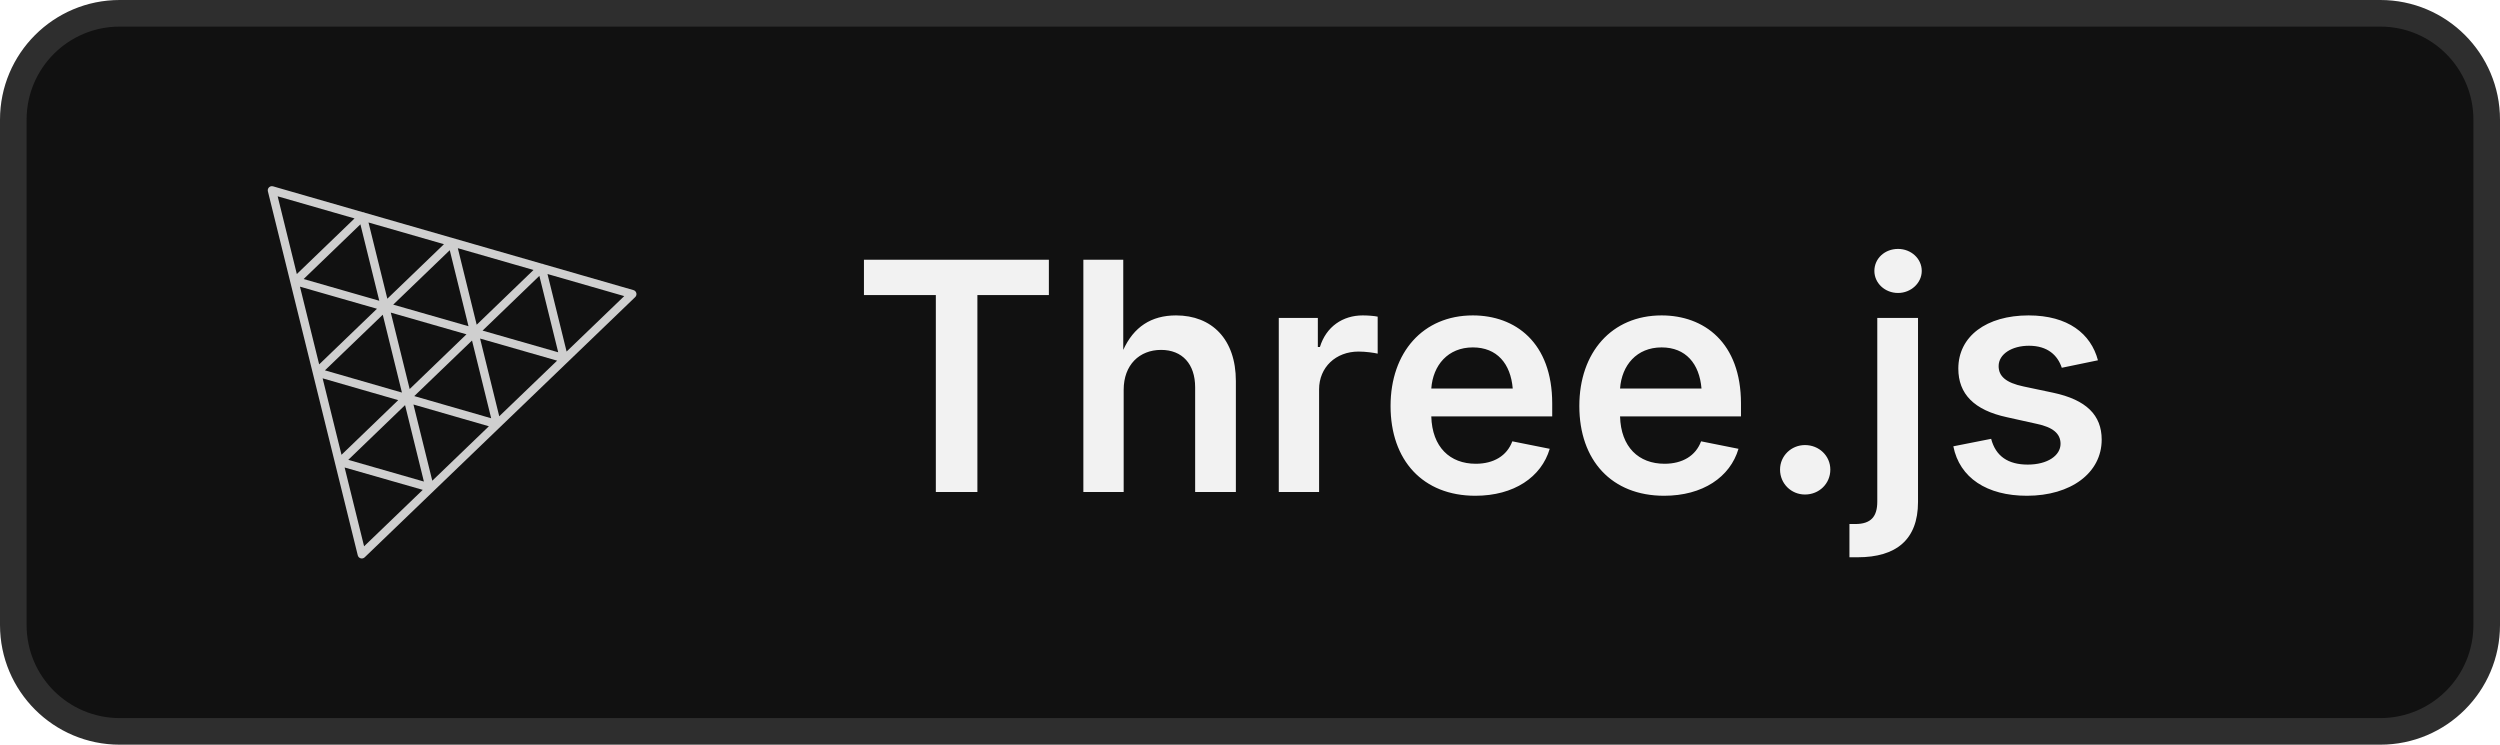
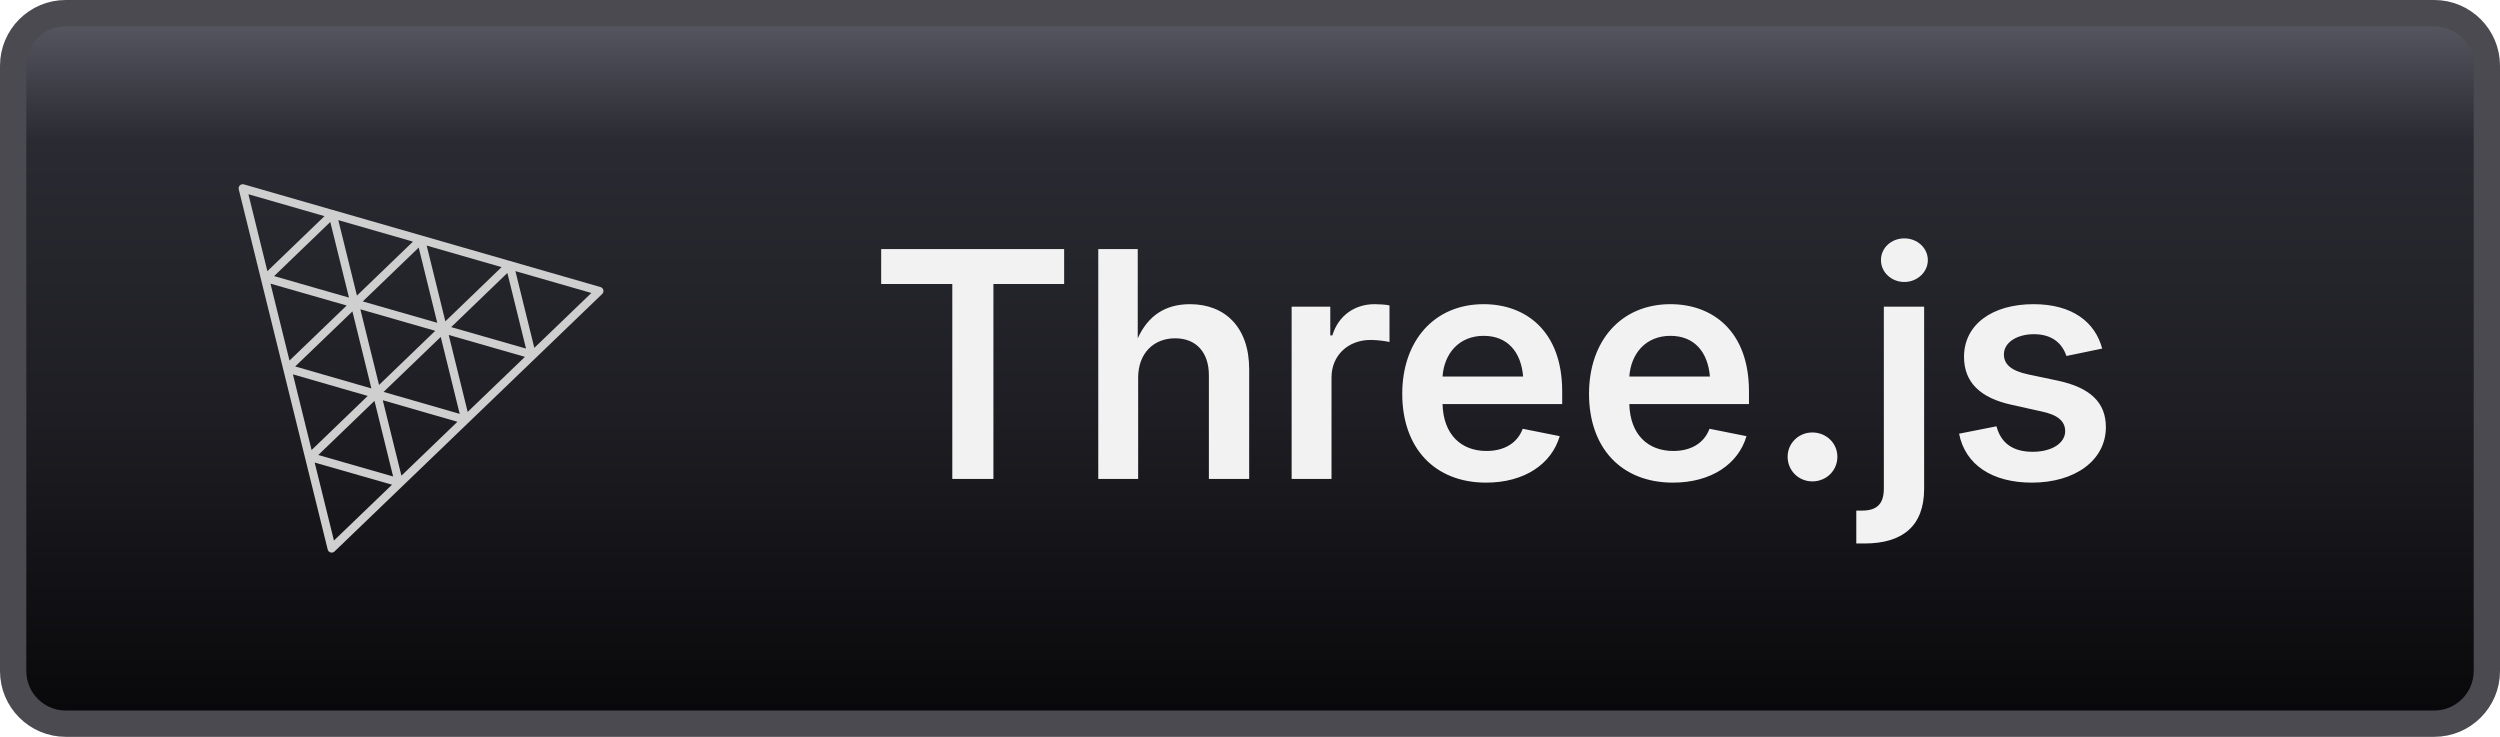
- <svg xmlns="http://www.w3.org/2000/svg" width="94" height="28" viewBox="0 0 94 28" role="img" aria-label="Three.js">
-   <rect x="0.5" y="0.5" width="93" height="27" rx="4" fill="#111111" stroke="#2e2e2e" />
-   <g transform="translate(10.00 7.00) scale(0.5833)" fill="#cfcfcf">
+ <svg xmlns="http://www.w3.org/2000/svg" width="95" height="28" viewBox="0 0 95 28" role="img" aria-label="Three.js">
+   <defs>
+     <linearGradient id="pt" x1="0" y1="0" x2="0" y2="1">
+       <stop offset="0" stop-color="#5a5a64" />
+       <stop offset="0.18" stop-color="#2a2a32" />
+       <stop offset="0.55" stop-color="#1e1e24" />
+       <stop offset="1" stop-color="#08080a" />
+     </linearGradient>
+   </defs>
+   <rect x="0.5" y="0.5" width="94" height="27" rx="2" fill="url(#pt)" stroke="#4a4a50" />
+   <g transform="translate(9.00 7.00) scale(0.5833)" fill="#cfcfcf">
    <path d="M.38 0a.268.268 0 0 0-.256.332l2.894 11.716a.268.268 0 0 0 .01.04l2.89 11.708a.268.268 0 0 0 .447.128L23.802 7.15a.268.268 0 0 0-.112-.45l-5.784-1.667a.268.268 0 0 0-.123-.035L6.38 1.715a.268.268 0 0 0-.144-.04L.456.01A.268.268 0 0 0 .38 0zm.374.654L5.71 2.08 1.99 5.664zM6.61 2.34l4.864 1.4-3.65 3.515zm-.522.12l1.217 4.926-4.877-1.4zm6.28 1.538l4.878 1.404-3.662 3.53zm-.52.13l1.208 4.9-4.853-1.392zm6.3 1.534l4.947 1.424-3.715 3.574zm-.524.12l1.215 4.926-4.876-1.398zm-15.432.696l4.964 1.424-3.726 3.586zM8.047 8.15l4.877 1.4-3.66 3.527zm-.518.137l1.236 5.017-4.963-1.432zm6.274 1.535l4.965 1.425-3.73 3.586zm-.52.127l1.235 5.012-4.958-1.43zm-9.63 2.438l4.873 1.406-3.656 3.523zm5.854 1.687l4.863 1.403-3.648 3.51zm-.54.04l1.214 4.927-4.875-1.4zm-3.896 4.02l5.037 1.442-3.782 3.638z" />
  </g>
-   <text x="32" y="18.5" font-family="system-ui, -apple-system, Segoe UI, sans-serif" font-size="12" font-weight="600" fill="#f2f2f2">Three.js</text>
+   <text x="33" y="18.2" font-family="system-ui, -apple-system, Segoe UI, sans-serif" font-size="12" font-weight="600" fill="#f2f2f2">Three.js</text>
</svg>
